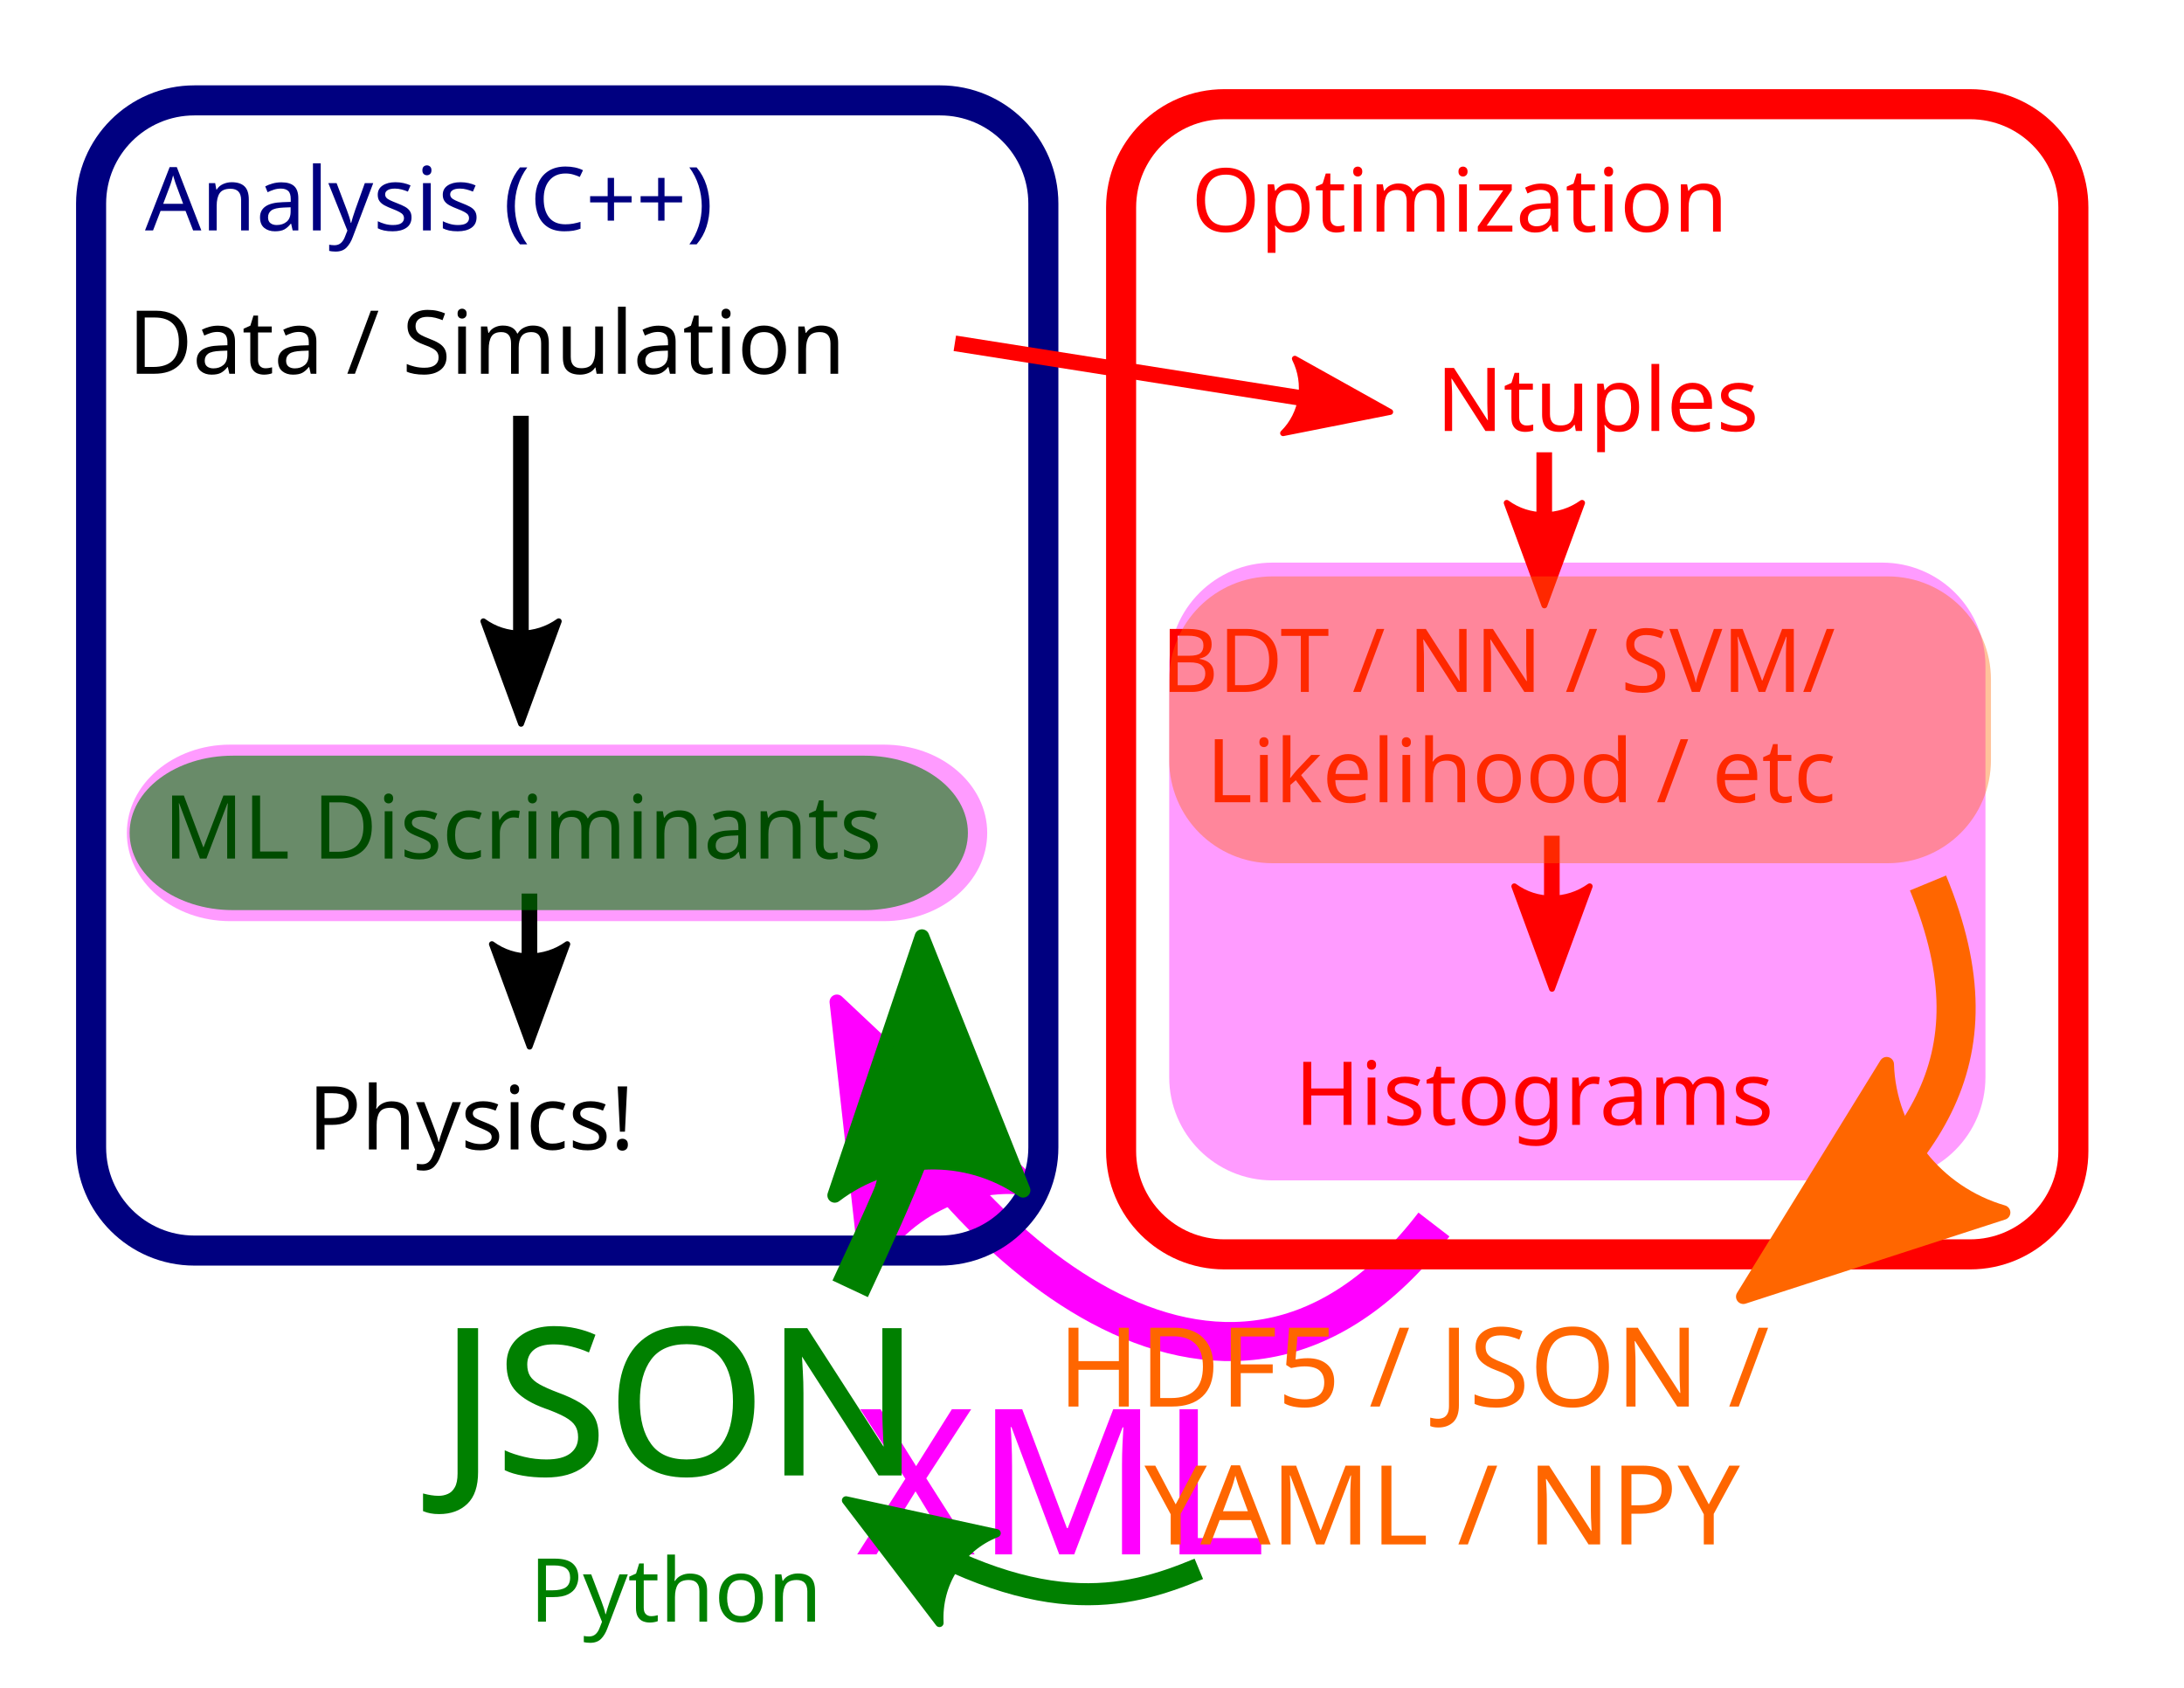
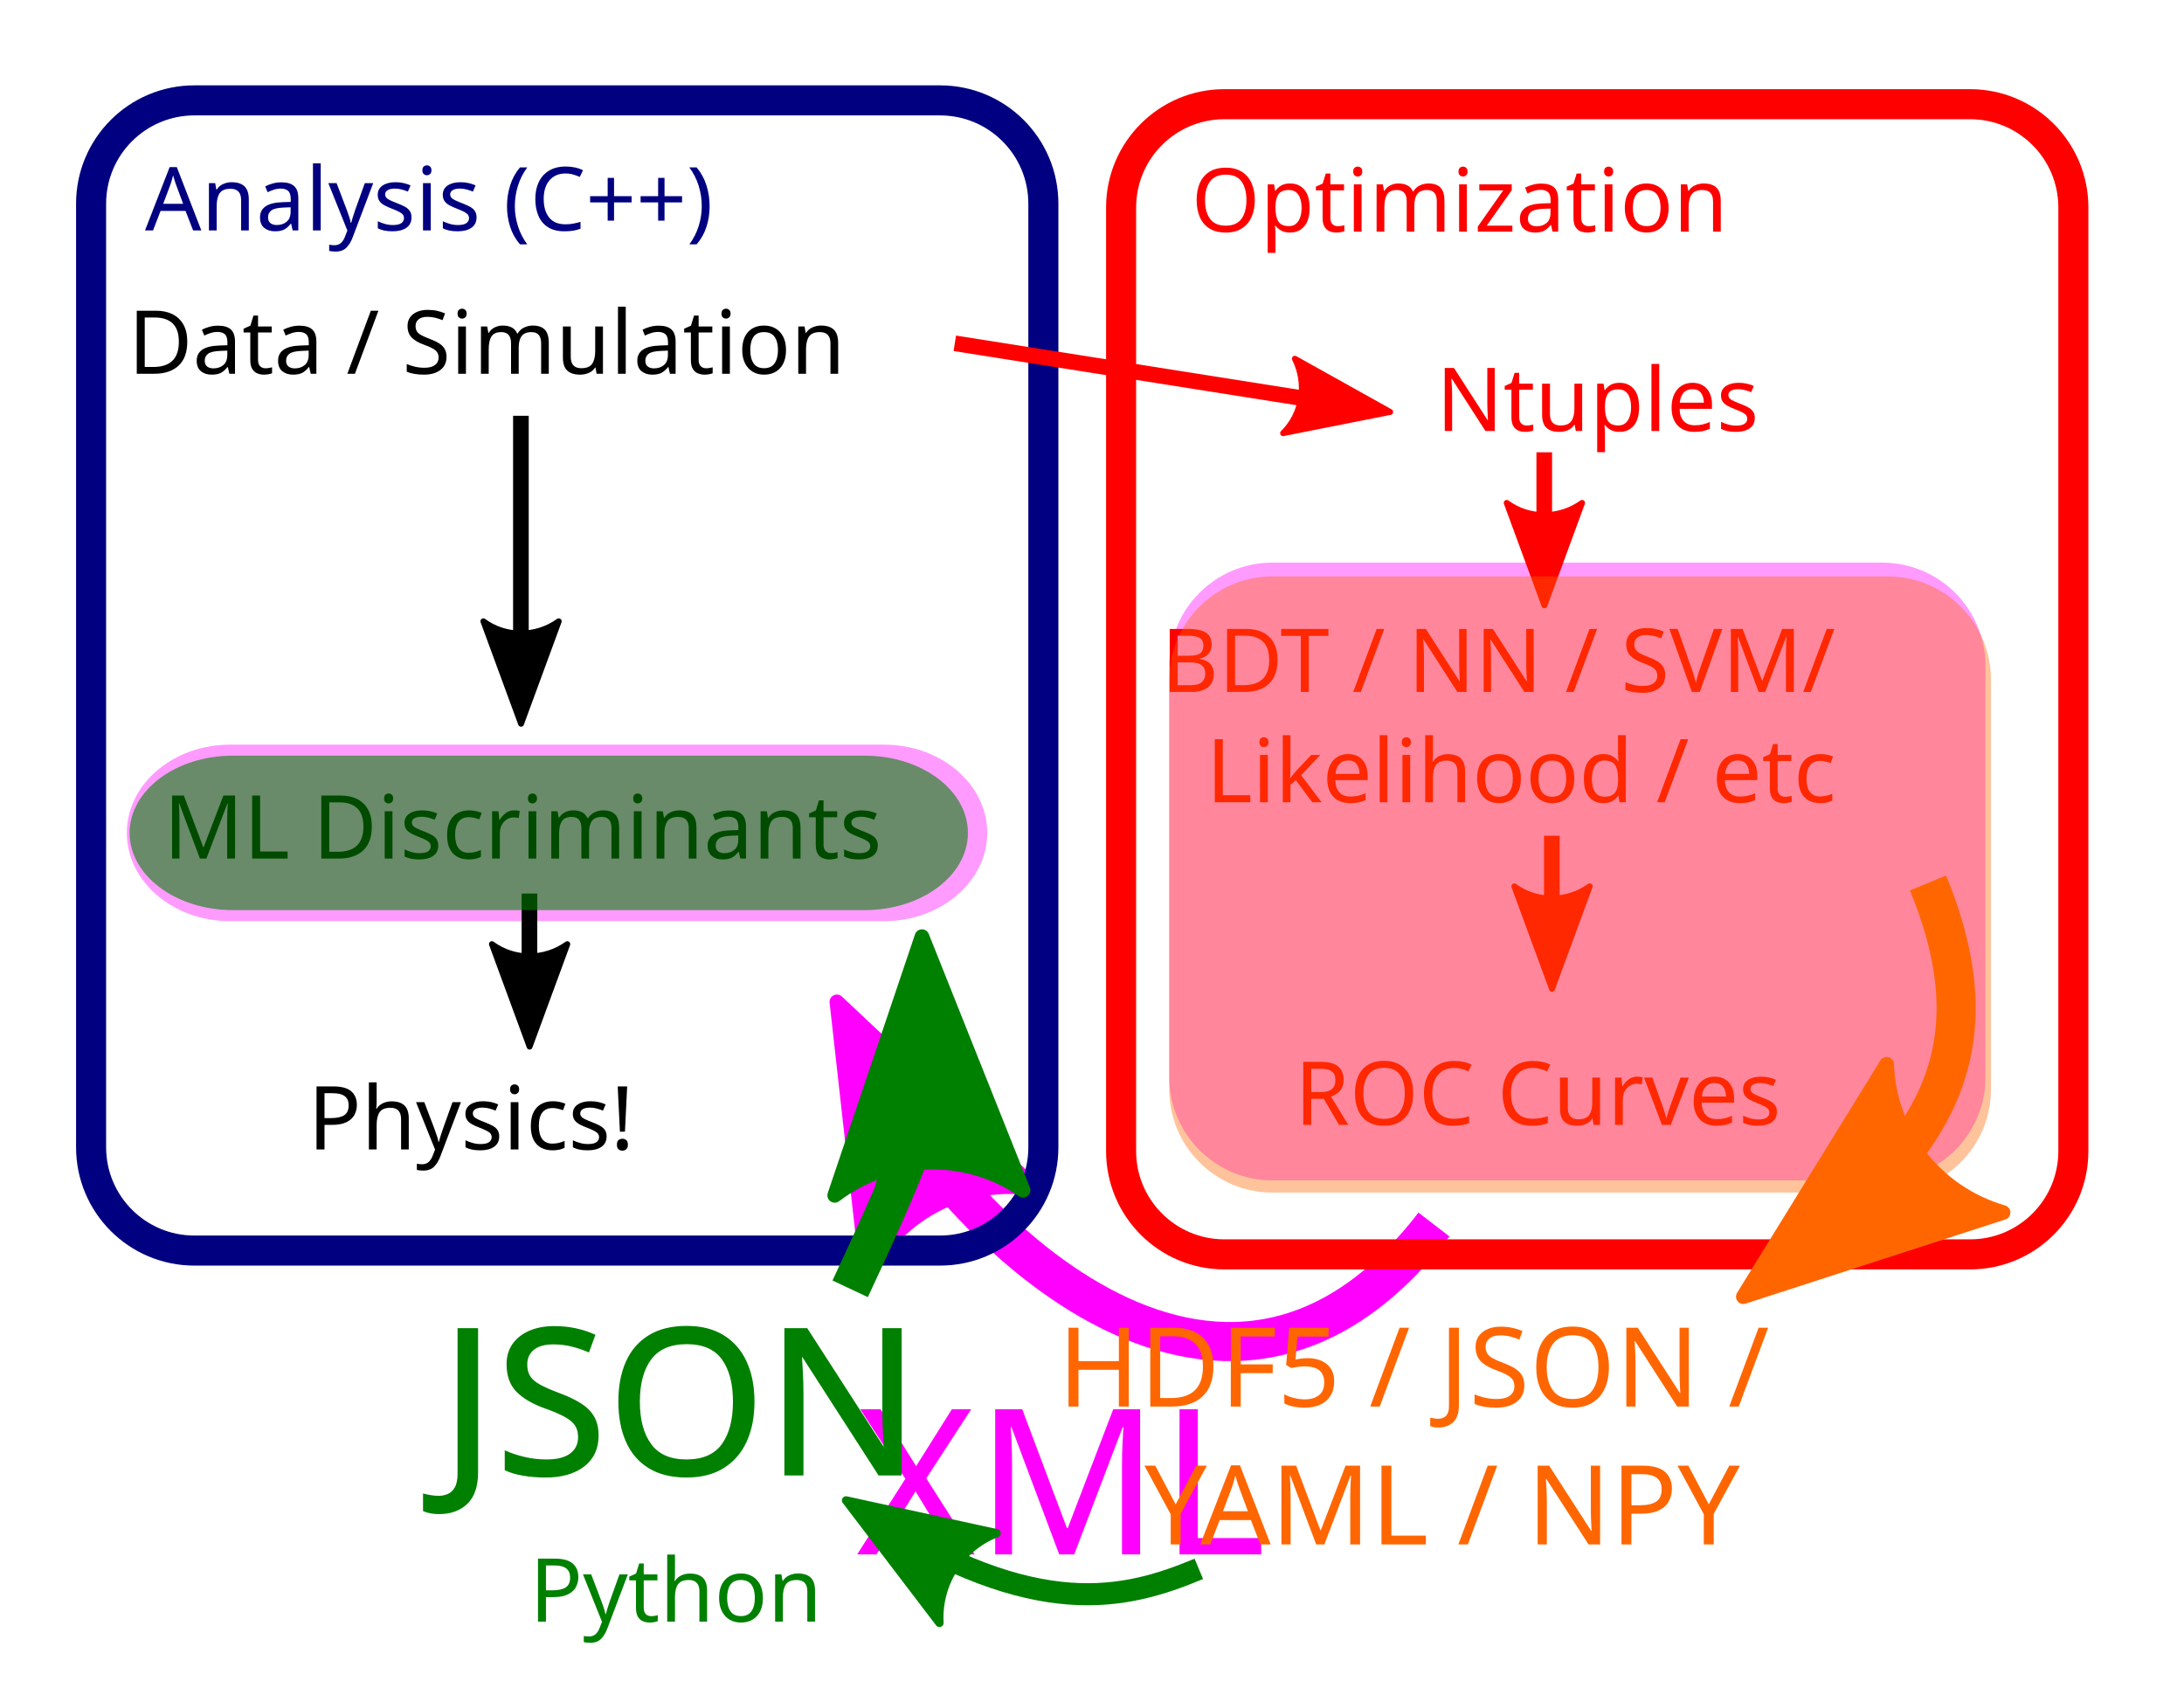
<svg xmlns="http://www.w3.org/2000/svg" width="11in" height="8.5in" viewBox="0 0 990 765" id="svg2" version="1.1">
  <defs id="defs4">
    <marker orient="auto" refY="0" refX="0" id="marker6268" style="overflow:visible">
      <path id="path6270" style="fill:#ff00ff;fill-opacity:1;fill-rule:evenodd;stroke:#ff00ff;stroke-width:0.625;stroke-linejoin:round;stroke-opacity:1" d="M 8.719,4.034 -2.207,0.016 8.719,-4.002 c -1.745,2.372 -1.735,5.617 -6e-7,8.035 z" transform="scale(-0.6,-0.6)" />
    </marker>
    <marker style="overflow:visible" id="marker5268" refX="0" refY="0" orient="auto">
      <path transform="scale(-0.6,-0.6)" d="M 8.719,4.034 -2.207,0.016 8.719,-4.002 c -1.745,2.372 -1.735,5.617 -6e-7,8.035 z" style="fill:#ff0000;fill-opacity:1;fill-rule:evenodd;stroke:#ff0000;stroke-width:0.625;stroke-linejoin:round;stroke-opacity:1" id="path5270" />
    </marker>
    <marker orient="auto" refY="0.0" refX="0.0" id="Arrow2Mend" style="overflow:visible;">
      <path id="path4214" style="fill-rule:evenodd;stroke-width:0.625;stroke-linejoin:round;stroke:#000000;stroke-opacity:1;fill:#000000;fill-opacity:1" d="M 8.719,4.034 L -2.207,0.016 L 8.719,-4.002 C 6.973,-1.63 6.983,1.616 8.719,4.034 z " transform="scale(0.6) rotate(180) translate(0,0)" />
    </marker>
    <marker orient="auto" refY="0" refX="0" id="Arrow2Mend-5" style="overflow:visible">
      <path id="path4214-0" style="fill:#000000;fill-opacity:1;fill-rule:evenodd;stroke:#000000;stroke-width:0.625;stroke-linejoin:round;stroke-opacity:1" d="M 8.719,4.034 -2.207,0.016 8.719,-4.002 c -1.745,2.372 -1.735,5.617 -6e-7,8.035 z" transform="scale(-0.6,-0.6)" />
    </marker>
    <marker orient="auto" refY="0" refX="0" id="Arrow2Mend-7" style="overflow:visible">
      <path id="path4214-06" style="fill:#ff0000;fill-opacity:1;fill-rule:evenodd;stroke:#ff0000;stroke-width:0.625;stroke-linejoin:round;stroke-opacity:1" d="M 8.719,4.034 -2.207,0.016 8.719,-4.002 c -1.745,2.372 -1.735,5.617 -6e-7,8.035 z" transform="scale(-0.6,-0.6)" />
    </marker>
    <marker style="overflow:visible" id="marker5268-0" refX="0" refY="0" orient="auto">
      <path transform="scale(-0.6,-0.6)" d="M 8.719,4.034 -2.207,0.016 8.719,-4.002 c -1.745,2.372 -1.735,5.617 -6e-7,8.035 z" style="fill:#ff0000;fill-opacity:1;fill-rule:evenodd;stroke:#ff0000;stroke-width:0.625;stroke-linejoin:round;stroke-opacity:1" id="path5270-9" />
    </marker>
    <marker orient="auto" refY="0" refX="0" id="Arrow2Mend-7-9" style="overflow:visible">
      <path id="path4214-06-5" style="fill:#ff0000;fill-opacity:1;fill-rule:evenodd;stroke:#ff0000;stroke-width:0.625;stroke-linejoin:round;stroke-opacity:1" d="M 8.719,4.034 -2.207,0.016 8.719,-4.002 c -1.745,2.372 -1.735,5.617 -6e-7,8.035 z" transform="scale(-0.6,-0.6)" />
    </marker>
    <marker orient="auto" refY="0" refX="0" id="marker6268-4" style="overflow:visible">
      <path id="path6270-3" style="fill:#008000;fill-opacity:1;fill-rule:evenodd;stroke:#008000;stroke-width:0.625;stroke-linejoin:round;stroke-opacity:1" d="M 8.719,4.034 -2.207,0.016 8.719,-4.002 c -1.745,2.372 -1.735,5.617 -6e-7,8.035 z" transform="scale(-0.6,-0.6)" />
    </marker>
    <marker orient="auto" refY="0" refX="0" id="marker6268-4-1" style="overflow:visible">
      <path id="path6270-3-0" style="fill:#ff6600;fill-opacity:1;fill-rule:evenodd;stroke:#ff6600;stroke-width:0.625;stroke-linejoin:round;stroke-opacity:1" d="M 8.719,4.034 -2.207,0.016 8.719,-4.002 c -1.745,2.372 -1.735,5.617 -6e-7,8.035 z" transform="scale(-0.6,-0.6)" />
    </marker>
    <marker orient="auto" refY="0" refX="0" id="marker6268-4-1-4" style="overflow:visible">
      <path id="path6270-3-0-1" style="fill:#008000;fill-opacity:1;fill-rule:evenodd;stroke:#008000;stroke-width:0.625;stroke-linejoin:round;stroke-opacity:1" d="M 8.719,4.034 -2.207,0.016 8.719,-4.002 c -1.745,2.372 -1.735,5.617 -6e-7,8.035 z" transform="scale(-0.6,-0.6)" />
    </marker>
  </defs>
  <g id="layer2" style="display:inline">
    <text xml:space="preserve" style="font-style:normal;font-weight:normal;font-size:92.126px;line-height:125%;font-family:sans-serif;letter-spacing:0px;word-spacing:0px;opacity:1;fill:#ff00ff;fill-opacity:1;stroke:none;stroke-width:1px;stroke-linecap:butt;stroke-linejoin:miter;stroke-opacity:1" x="388.197" y="704.5" id="text6249">
      <tspan id="tspan6251" x="388.197" y="704.5">XML</tspan>
    </text>
    <rect style="opacity:1;fill:#ff00ff;fill-opacity:0.392;stroke:none;stroke-width:7.087;stroke-miterlimit:4;stroke-dasharray:none" id="rect6254" width="390" height="80" x="57.5" y="337.5" rx="46.807" ry="46.807" />
    <rect style="opacity:1;fill:#ff00ff;fill-opacity:0.392;stroke:none;stroke-width:7.087;stroke-miterlimit:4;stroke-dasharray:none" id="rect6256" width="370" height="280" x="530" y="255" rx="46.807" ry="46.807" />
    <path style="opacity:1;fill:none;fill-rule:evenodd;stroke:#ff00ff;stroke-width:17.717;stroke-linecap:butt;stroke-linejoin:miter;stroke-miterlimit:4;stroke-dasharray:none;stroke-opacity:1;marker-end:url(#marker6268)" d="M 650,555 C 553.778,680.18 430,555 390,475" id="path6260" />
  </g>
  <g id="layer1" transform="translate(-27.36114,310.6886)" style="display:inline">
    <rect style="opacity:1;fill:none;fill-rule:evenodd;stroke:#000080;stroke-width:13.623;stroke-linecap:butt;stroke-linejoin:miter;stroke-miterlimit:4;stroke-dasharray:none;stroke-opacity:1" id="rect3340" width="431.655" height="521.31" x="68.655" y="-265.189" ry="46.807" rx="46.807" />
    <text xml:space="preserve" style="font-style:normal;font-weight:normal;font-size:40px;line-height:125%;font-family:sans-serif;letter-spacing:0px;word-spacing:0px;opacity:1;fill:#000080;fill-opacity:1;stroke:none;stroke-width:1px;stroke-linecap:butt;stroke-linejoin:miter;stroke-opacity:1" x="93.103" y="-206.258" id="text4142">
      <tspan id="tspan4144" x="93.103" y="-206.258">Analysis (C++)</tspan>
    </text>
    <text xml:space="preserve" style="font-style:normal;font-variant:normal;font-weight:normal;font-stretch:normal;font-size:40px;line-height:125%;font-family:sans-serif;-inkscape-font-specification:'sans-serif, Normal';text-align:center;letter-spacing:0px;word-spacing:0px;writing-mode:lr-tb;text-anchor:middle;opacity:1;fill:#000000;fill-opacity:1;stroke:none;stroke-width:1px;stroke-linecap:butt;stroke-linejoin:miter;stroke-opacity:1" x="274.009" y="-141.292" id="text4165">
      <tspan id="tspan4167" x="274.009" y="-141.292">Data / Simulation</tspan>
    </text>
    <text xml:space="preserve" style="font-style:normal;font-weight:normal;font-size:40px;line-height:125%;font-family:sans-serif;letter-spacing:0px;word-spacing:0px;opacity:1;fill:#000000;fill-opacity:1;stroke:none;stroke-width:1px;stroke-linecap:butt;stroke-linejoin:miter;stroke-opacity:1" x="101.499" y="78.449" id="text4169">
      <tspan id="tspan4171" x="101.499" y="78.449">ML Discriminants</tspan>
    </text>
    <text xml:space="preserve" style="font-style:normal;font-variant:normal;font-weight:normal;font-stretch:normal;font-size:40px;line-height:125%;font-family:sans-serif;-inkscape-font-specification:'sans-serif, Normal';text-align:center;letter-spacing:0px;word-spacing:0px;writing-mode:lr-tb;text-anchor:middle;opacity:1;fill:#000000;fill-opacity:1;stroke:none;stroke-width:1px;stroke-linecap:butt;stroke-linejoin:miter;stroke-opacity:1" x="266.934" y="210.282" id="text4173">
      <tspan id="tspan4175" x="266.934" y="210.282">Physics!</tspan>
    </text>
    <path style="opacity:1;fill:none;fill-rule:evenodd;stroke:#000000;stroke-width:7.087;stroke-linecap:butt;stroke-linejoin:miter;stroke-miterlimit:4;stroke-dasharray:none;stroke-opacity:1;marker-end:url(#Arrow2Mend)" d="m 267.361,94.311 0,60" id="path4181" />
    <path style="opacity:1;fill:none;fill-rule:evenodd;stroke:#000000;stroke-width:7.087;stroke-linecap:butt;stroke-linejoin:miter;stroke-miterlimit:4;stroke-dasharray:none;stroke-opacity:1;marker-end:url(#Arrow2Mend-5)" d="m 263.488,-122.24 0,130.22" id="path4181-6" />
  </g>
  <g id="layer3" style="display:inline">
    <rect style="opacity:1;fill:none;fill-rule:evenodd;stroke:#ff0000;stroke-width:13.623;stroke-linecap:butt;stroke-linejoin:miter;stroke-miterlimit:4;stroke-dasharray:none;stroke-opacity:1" id="rect3340-6" width="431.655" height="521.31" x="508.191" y="47.223" ry="46.807" rx="46.807" />
    <path style="opacity:1;fill:none;fill-rule:evenodd;stroke:#ff0000;stroke-width:7.087;stroke-linecap:butt;stroke-linejoin:miter;stroke-miterlimit:4;stroke-dasharray:none;stroke-opacity:1;marker-end:url(#marker5268)" d="m 432.815,155.601 188.077,29.713" id="path4984" />
    <text xml:space="preserve" style="font-style:normal;font-weight:normal;font-size:40px;line-height:125%;font-family:sans-serif;letter-spacing:0px;word-spacing:0px;opacity:1;fill:#ff0000;fill-opacity:1;stroke:none;stroke-width:1px;stroke-linecap:butt;stroke-linejoin:miter;stroke-opacity:1" x="651.034" y="195.345" id="text5308">
      <tspan id="tspan5310" x="651.034" y="195.345">Ntuples</tspan>
    </text>
    <text xml:space="preserve" style="font-style:normal;font-weight:normal;font-size:40px;line-height:125%;font-family:sans-serif;letter-spacing:0px;word-spacing:0px;opacity:1;fill:#ff0000;fill-opacity:1;stroke:none;stroke-width:1px;stroke-linecap:butt;stroke-linejoin:miter;stroke-opacity:1" x="540" y="105" id="text5351">
      <tspan id="tspan5353" x="540" y="105">Optimization</tspan>
    </text>
    <text xml:space="preserve" style="font-style:normal;font-variant:normal;font-weight:normal;font-stretch:normal;font-size:40px;line-height:125%;font-family:sans-serif;-inkscape-font-specification:'sans-serif, Normal';text-align:center;letter-spacing:0px;word-spacing:0px;writing-mode:lr-tb;text-anchor:middle;opacity:1;fill:#ff0000;fill-opacity:1;stroke:none;stroke-width:1px;stroke-linecap:butt;stroke-linejoin:miter;stroke-opacity:1" x="715.517" y="313.621" id="text5511">
      <tspan id="tspan5521" x="715.517" y="313.621">BDT / NN / SVM/</tspan>
      <tspan id="tspan5523" x="715.517" y="363.621">Likelihood / etc</tspan>
    </text>
    <path style="opacity:1;fill:none;fill-rule:evenodd;stroke:#ff0000;stroke-width:7.087;stroke-linecap:butt;stroke-linejoin:miter;stroke-miterlimit:4;stroke-dasharray:none;stroke-opacity:1;marker-end:url(#Arrow2Mend-7)" d="m 700,205 0,60" id="path4181-7" />
    <path style="opacity:1;fill:none;fill-rule:evenodd;stroke:#ff0000;stroke-width:7.087;stroke-linecap:butt;stroke-linejoin:miter;stroke-miterlimit:4;stroke-dasharray:none;stroke-opacity:1;marker-end:url(#Arrow2Mend-7-9)" d="m 703.448,378.793 0,60" id="path4181-7-6" />
    <text xml:space="preserve" style="font-style:normal;font-weight:normal;font-size:40px;line-height:125%;font-family:sans-serif;letter-spacing:0px;word-spacing:0px;opacity:1;fill:#ff0000;fill-opacity:1;stroke:none;stroke-width:1px;stroke-linecap:butt;stroke-linejoin:miter;stroke-opacity:1" x="586.897" y="509.828" id="text4173-4">
-       <tspan id="tspan4175-6" x="586.897" y="509.828">Histograms</tspan>
+       <tspan id="tspan4175-6" x="586.897" y="509.828">ROC Curves</tspan>
    </text>
  </g>
  <g id="layer4" style="display:inline">
    <rect style="opacity:1;fill:#008000;fill-opacity:0.588;stroke:#008000;stroke-width:17.717;stroke-miterlimit:4;stroke-dasharray:none;stroke-opacity:0" id="rect6488" width="380" height="70" x="58.75" y="342.5" rx="46.807" ry="46.807" />
    <path style="display:inline;opacity:1;fill:#008000;fill-rule:evenodd;stroke:#008000;stroke-width:17.717;stroke-linecap:butt;stroke-linejoin:miter;stroke-miterlimit:4;stroke-dasharray:none;stroke-opacity:1;marker-end:url(#marker6268-4)" d="M 385.381,584.147 C 432.5,483.75 420,495 418.727,447.977" id="path6260-5" />
    <text xml:space="preserve" style="font-style:normal;font-weight:normal;font-size:40px;line-height:125%;font-family:sans-serif;letter-spacing:0px;word-spacing:0px;fill:#000000;fill-opacity:1;stroke:none;stroke-width:1px;stroke-linecap:butt;stroke-linejoin:miter;stroke-opacity:1" x="210" y="645" id="text7325">
      <tspan id="tspan7327" x="210" y="645" />
    </text>
    <text xml:space="preserve" style="font-style:normal;font-weight:normal;font-size:92.126px;line-height:125%;font-family:sans-serif;letter-spacing:0px;word-spacing:0px;display:inline;opacity:1;fill:#008000;fill-opacity:1;stroke:#008000;stroke-width:1px;stroke-linecap:butt;stroke-linejoin:miter;stroke-opacity:1" x="199.447" y="668.25" id="text6249-3">
      <tspan id="tspan6251-3" x="199.447" y="668.25">JSON</tspan>
    </text>
  </g>
  <g id="layer5" style="display:inline">
-     <rect style="opacity:1;fill:#ff6600;fill-opacity:0.392;stroke:none;stroke-width:17.717;stroke-miterlimit:4;stroke-dasharray:none" id="rect8692" width="372.5" height="130" x="530" y="261.25" rx="46.807" ry="46.807" />
+     <rect style="opacity:1;fill:#ff6600;fill-opacity:0.392;stroke:none;stroke-width:17.717;stroke-miterlimit:4;stroke-dasharray:none" id="rect8692" width="372.5" height="279.276" x="530" y="261.25" rx="46.807" ry="46.807" />
    <path style="display:inline;opacity:1;fill:none;fill-rule:evenodd;stroke:#ff6600;stroke-width:17.717;stroke-linecap:butt;stroke-linejoin:miter;stroke-miterlimit:4;stroke-dasharray:none;stroke-opacity:1;marker-end:url(#marker6268-4-1)" d="m 873.954,400.202 c 34.543,83.676 -5.778,126.086 -65.36,172.875" id="path6260-5-8" />
    <text xml:space="preserve" style="font-style:normal;font-variant:normal;font-weight:normal;font-stretch:normal;font-size:50px;line-height:125%;font-family:sans-serif;-inkscape-font-specification:'sans-serif, Normal';text-align:center;letter-spacing:0px;word-spacing:0px;writing-mode:lr-tb;text-anchor:middle;opacity:1;fill:#ff6600;fill-opacity:1;stroke:none;stroke-width:1px;stroke-linecap:butt;stroke-linejoin:miter;stroke-opacity:1" x="686.25" y="637.5" id="text9645">
      <tspan id="tspan9647" x="686.25" y="637.5">HDF5 / JSON /</tspan>
      <tspan x="686.25" y="700" id="tspan9649">YAML / NPY</tspan>
    </text>
  </g>
  <g id="layer6" style="display:inline">
    <path style="display:inline;opacity:1;fill:none;fill-rule:evenodd;stroke:#008000;stroke-width:10;stroke-linecap:butt;stroke-linejoin:miter;stroke-miterlimit:4;stroke-dasharray:none;stroke-opacity:1;marker-end:url(#marker6268-4-1-4)" d="M 543.417,711.069 C 510,725 470,735 394.724,687.072" id="path6260-5-8-5" />
    <text xml:space="preserve" style="font-style:normal;font-weight:normal;font-size:40px;line-height:125%;font-family:sans-serif;letter-spacing:0px;word-spacing:0px;opacity:1;fill:#008000;fill-opacity:1;stroke:none;stroke-width:1px;stroke-linecap:butt;stroke-linejoin:miter;stroke-opacity:1" x="240" y="735" id="text11151">
      <tspan id="tspan11153" x="240" y="735">Python</tspan>
    </text>
  </g>
</svg>
